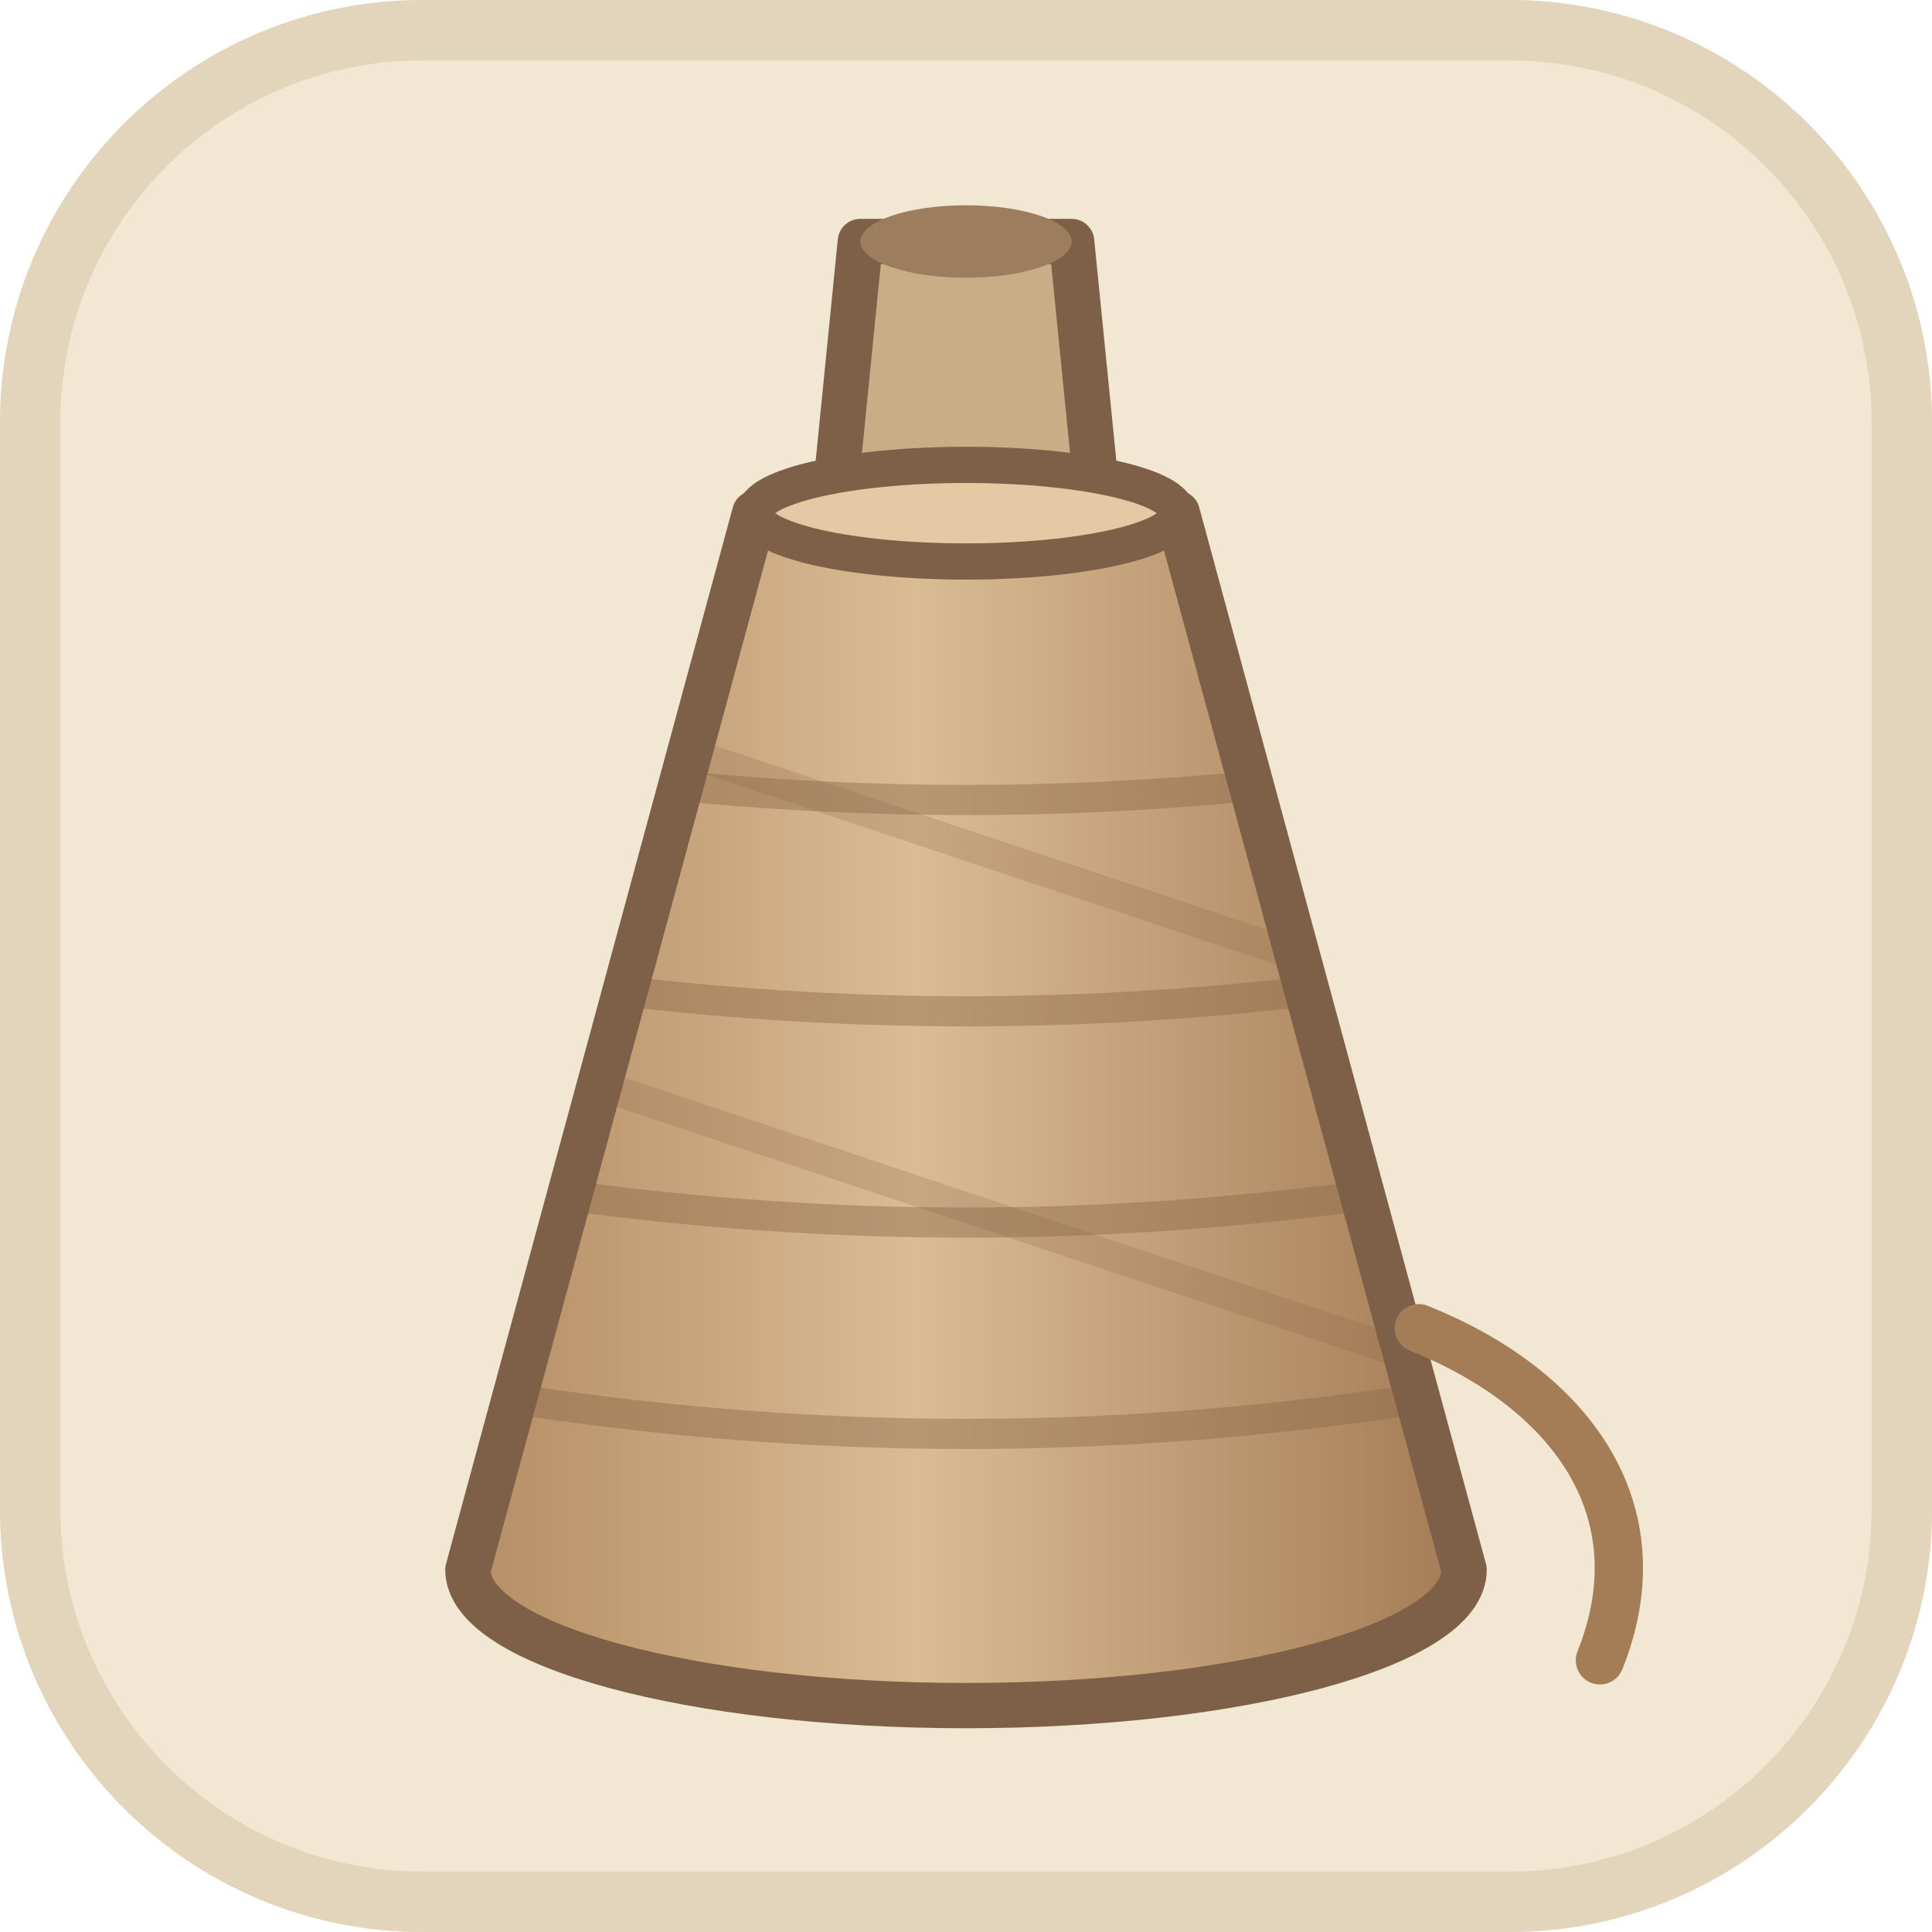
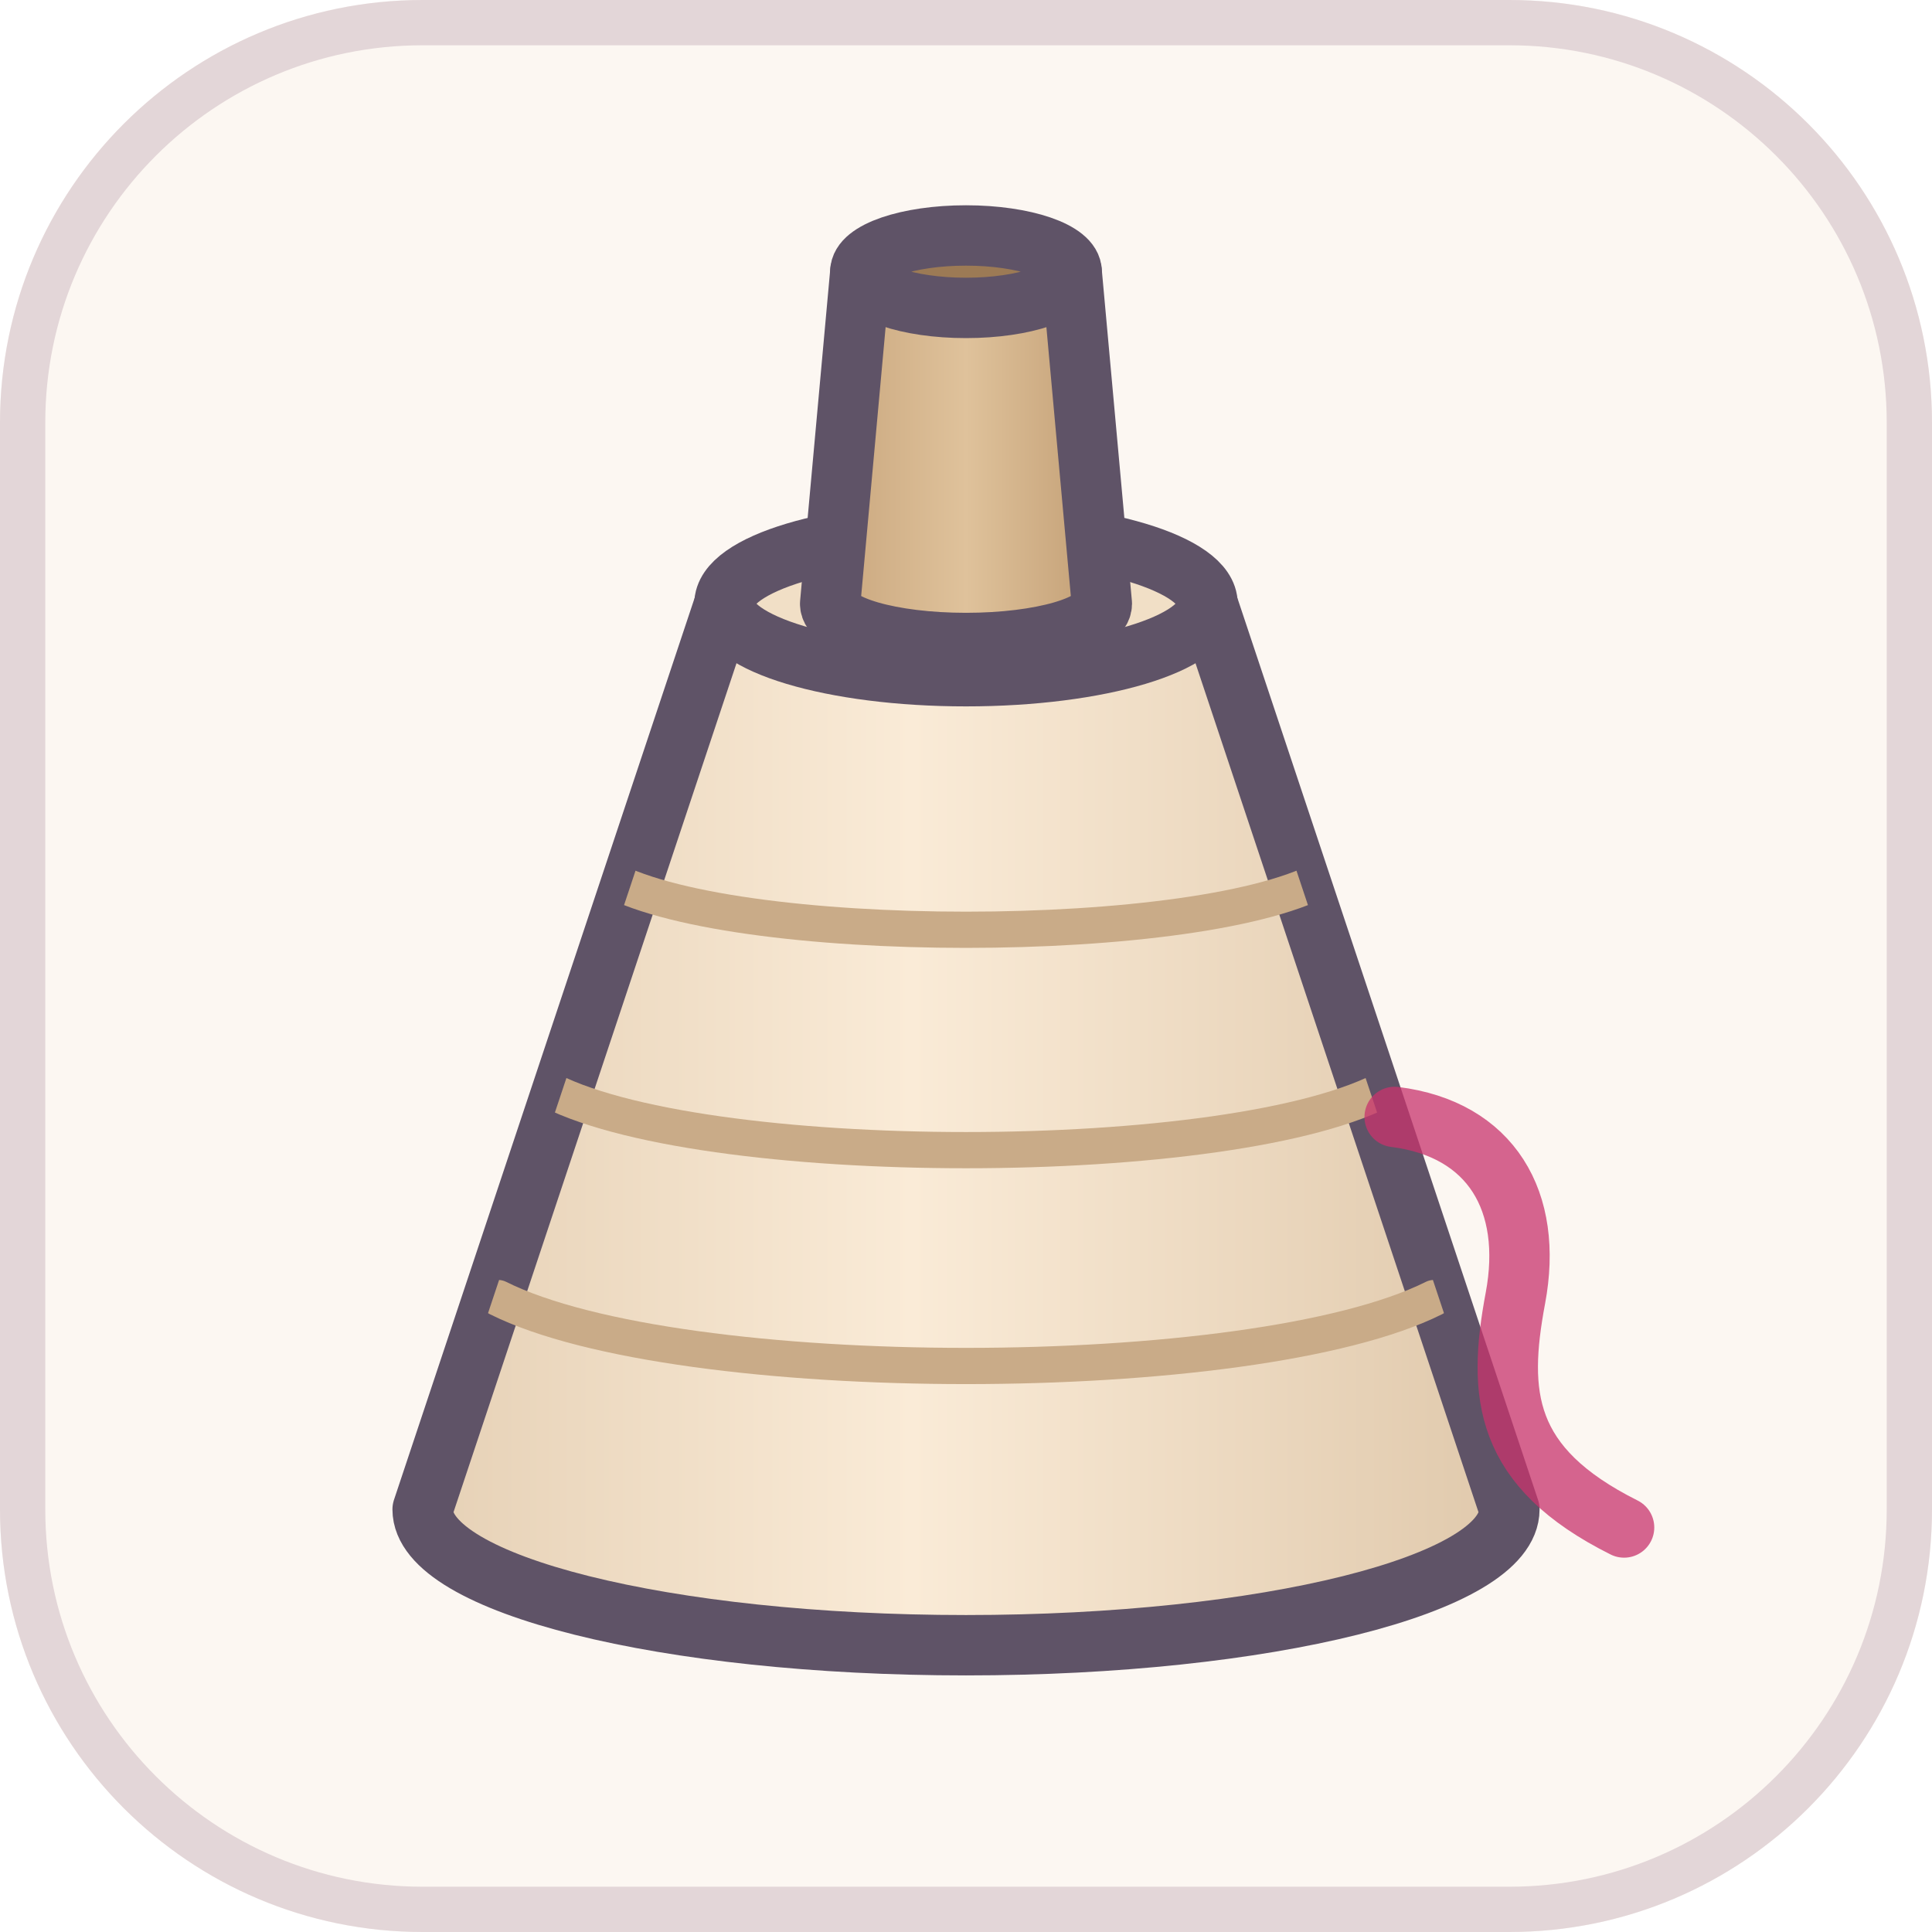
<svg xmlns="http://www.w3.org/2000/svg" viewBox="0 0 64 64">
  <defs>
-     <linearGradient id="yarn" x1="0" x2="1">
-       <stop offset="0" stop-color="#b58e64" />
-       <stop offset="0.45" stop-color="#d9bc94" />
-       <stop offset="1" stop-color="#a47c55" />
+     <linearGradient id="yarn" x1="0" x2="1" y1="0" y2="0">
+       <stop offset="0" stop-color="#e6d1b6" />
+       <stop offset="0.45" stop-color="#faebd7" />
+       <stop offset="1" stop-color="#e0c9ac" />
+     </linearGradient>
+     <linearGradient id="tube" x1="0" x2="1" y1="0" y2="0">
+       <stop offset="0" stop-color="#c9a67d" />
+       <stop offset="0.5" stop-color="#dfc29b" />
+       <stop offset="1" stop-color="#c29e74" />
    </linearGradient>
    <clipPath id="cone">
-       <path d="M25 17h14l9.5 35a16.5 4.5 0 0 1-33 0z" />
+       <path d="M24 20 14 50a18 4.5 0 0 0 36 0L40 20Z" />
    </clipPath>
  </defs>
-   <rect width="64" height="64" rx="14" fill="#f1e7d3" />
-   <rect x="1" y="1" width="62" height="62" rx="13" fill="none" stroke="#e3d5bb" stroke-width="2" />
-   <path d="M28.5 8h7l1 10h-9z" fill="#c9ad86" stroke="#7d6047" stroke-width="1.5" stroke-linejoin="round" />
-   <ellipse cx="32" cy="8" rx="3.5" ry="1.2" fill="#9c7d5e" />
-   <path d="M25 17h14l9.5 35a16.5 4.5 0 0 1-33 0z" fill="url(#yarn)" />
-   <g clip-path="url(#cone)" fill="none" stroke="#8d6b4b" stroke-width="1" stroke-opacity="0.45">
-     <path d="M10 24q22 5 44 0M10 31q22 5 44 0M10 38q22 5 44 0M10 45q22 5 44 0" />
-     <path d="M14 22 50 34M14 34 50 46" stroke-opacity="0.25" />
+   <rect width="64" height="64" rx="14" fill="#fcf7f2" />
+   <rect x="0.75" y="0.75" width="62.5" height="62.5" rx="13.25" fill="none" stroke="#e3d6d8" stroke-width="1.5" />
+   <g stroke="#5f5367" stroke-width="2" stroke-linejoin="round" stroke-linecap="round">
+     <path d="M24 20 14 50a18 4.5 0 0 0 36 0L40 20" fill="url(#yarn)" />
+     <ellipse cx="32" cy="20" rx="8" ry="2.4" fill="#f1dfc6" />
+     <g clip-path="url(#cone)" fill="none" stroke="#c9ab88" stroke-width="1.2">
+       <path d="M20 29c4 2.4 20 2.4 24 0" />
+       <path d="M18 36c5 2.8 23 2.8 28 0" />
+       <path d="M16.5 43c6 3 25 3 31 0" />
+     </g>
+     <path d="M28.5 9 27.5 20a4.5 1.3 0 0 0 9 0L35.5 9Z" fill="url(#tube)" />
+     <ellipse cx="32" cy="9" rx="3.5" ry="1.2" fill="#9c7a55" />
+     <path d="M46.2 37c3.2.4 4.6 2.8 4 6s-.4 5.6 3.6 7.6" fill="none" stroke="#c8336c" stroke-opacity="0.75" />
  </g>
-   <path d="M25 17h14l9.5 35a16.5 4.5 0 0 1-33 0z" fill="none" stroke="#7d6047" stroke-width="1.5" stroke-linejoin="round" />
-   <ellipse cx="32" cy="17" rx="7" ry="1.6" fill="#e3caa4" stroke="#7d6047" stroke-width="1.2" />
-   <path d="M47 44c5 2 8 6 6 11" fill="none" stroke="#a47c55" stroke-width="1.6" stroke-linecap="round" />
</svg>
